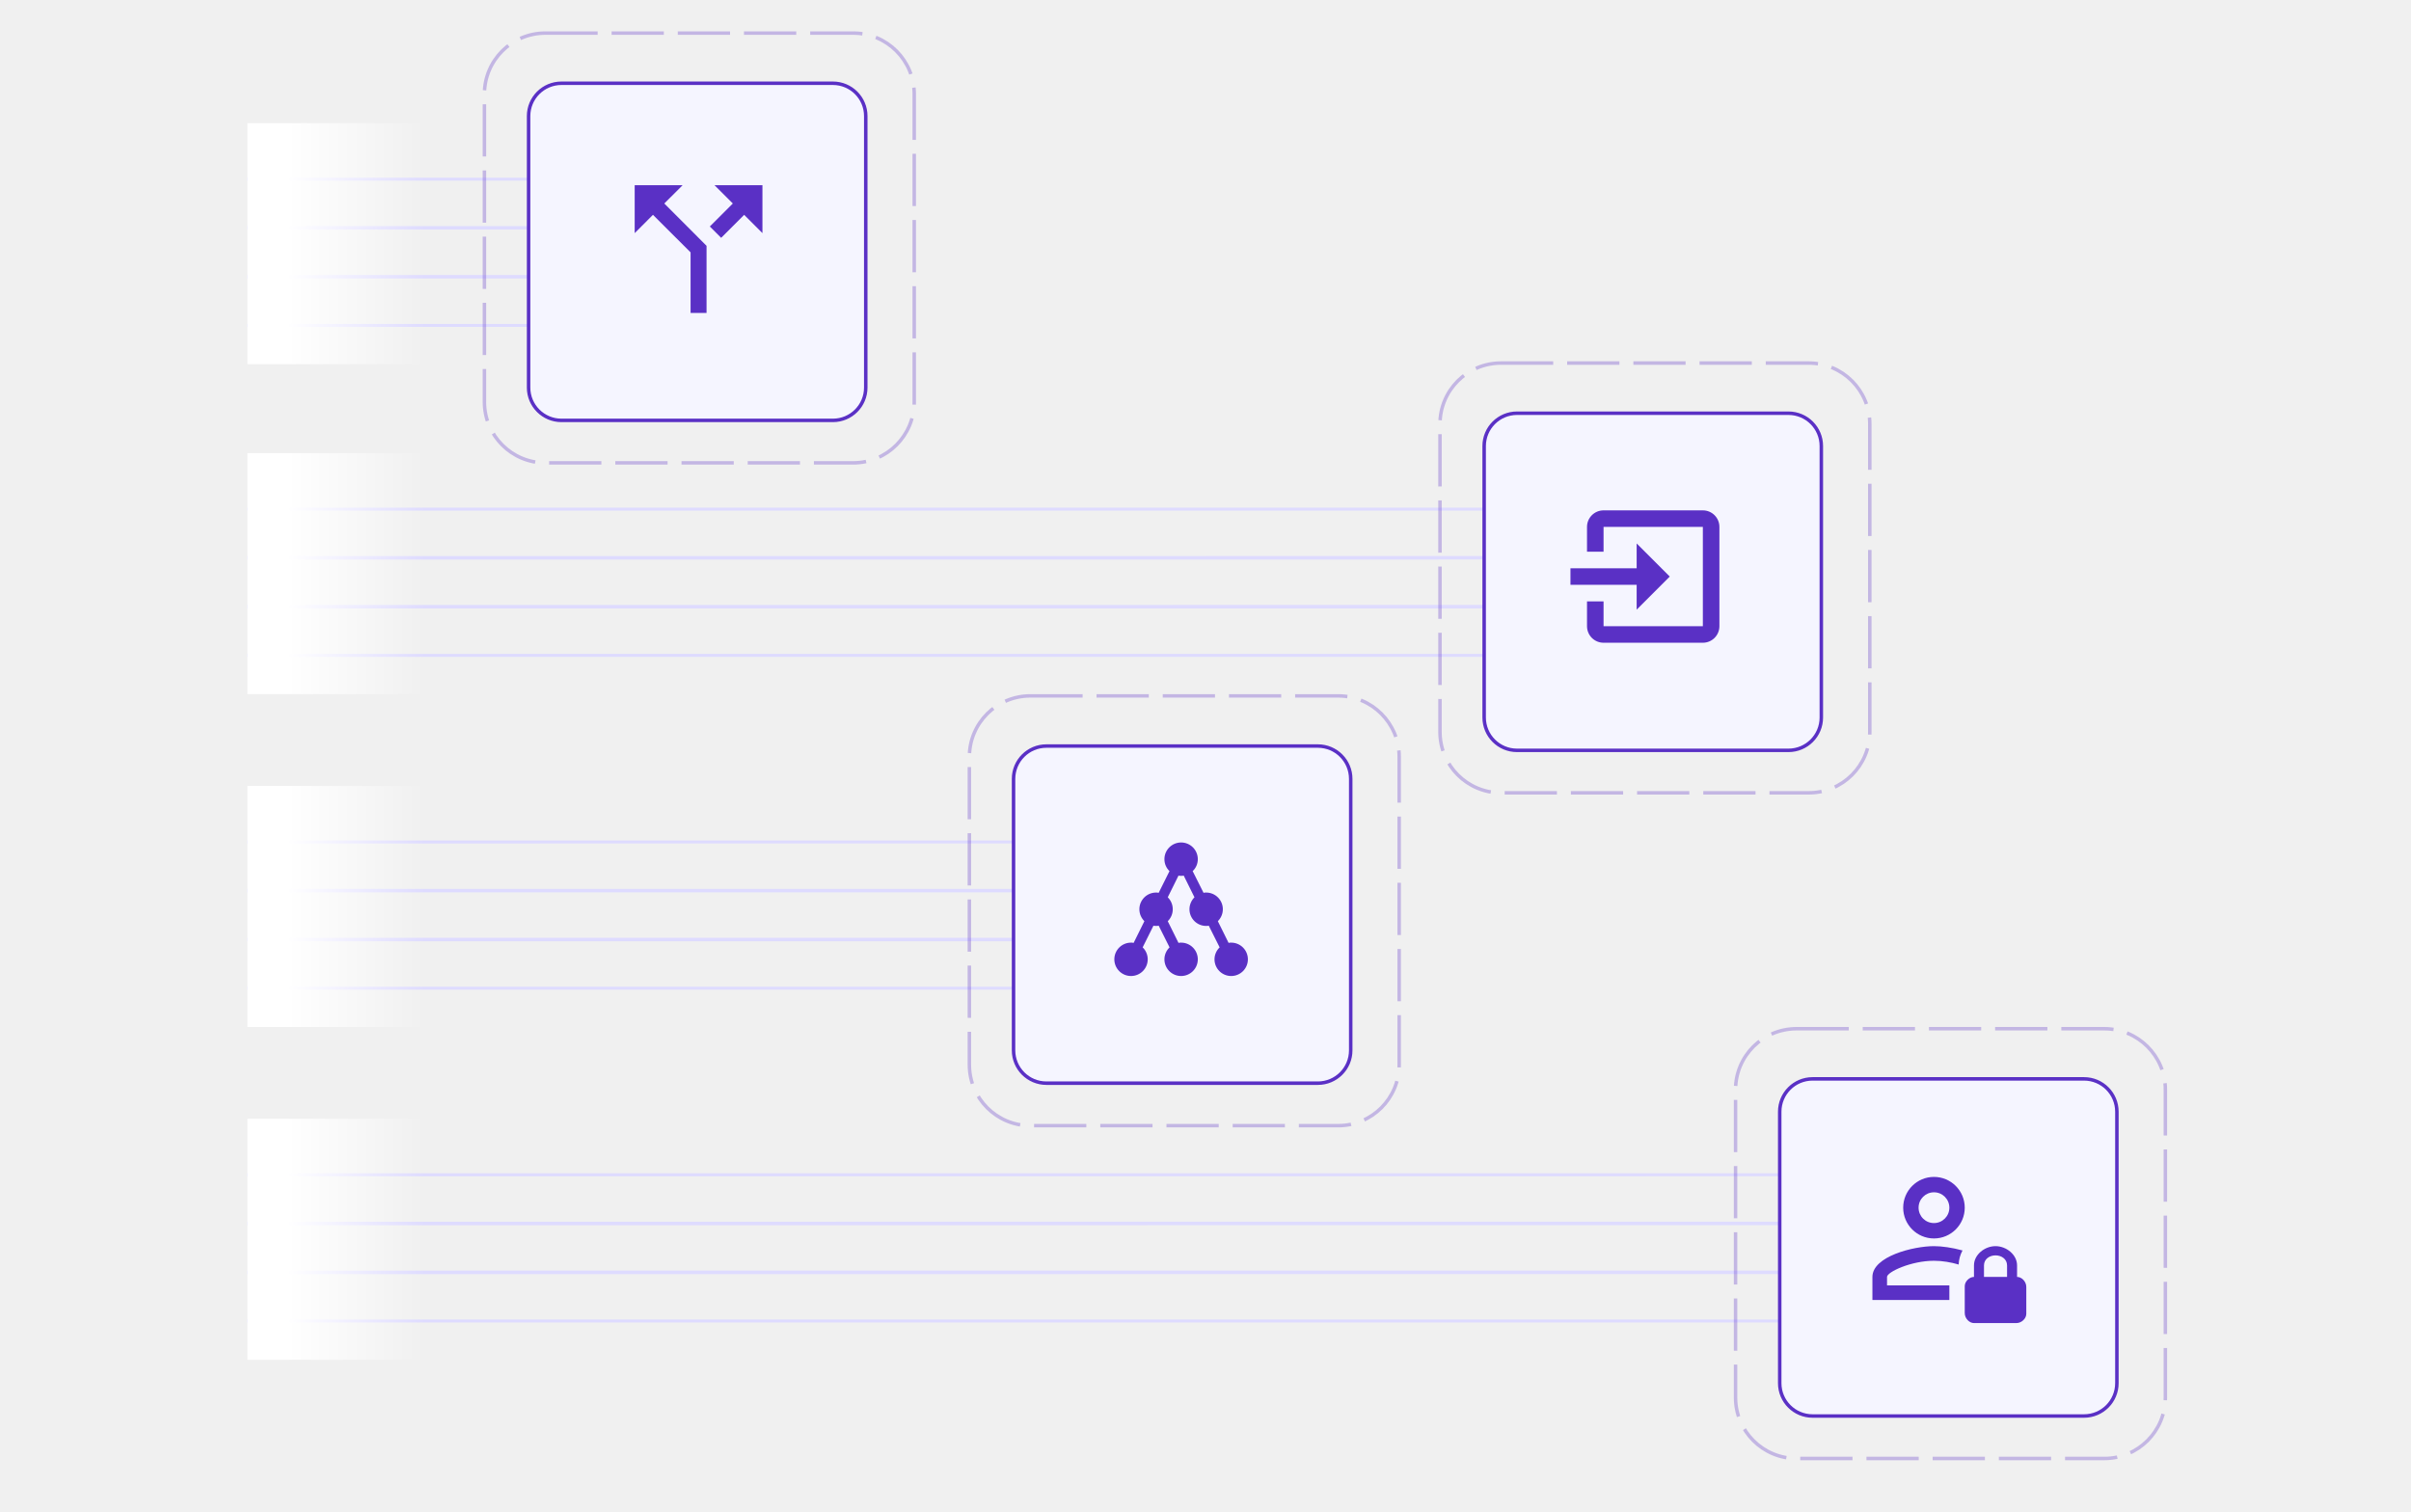
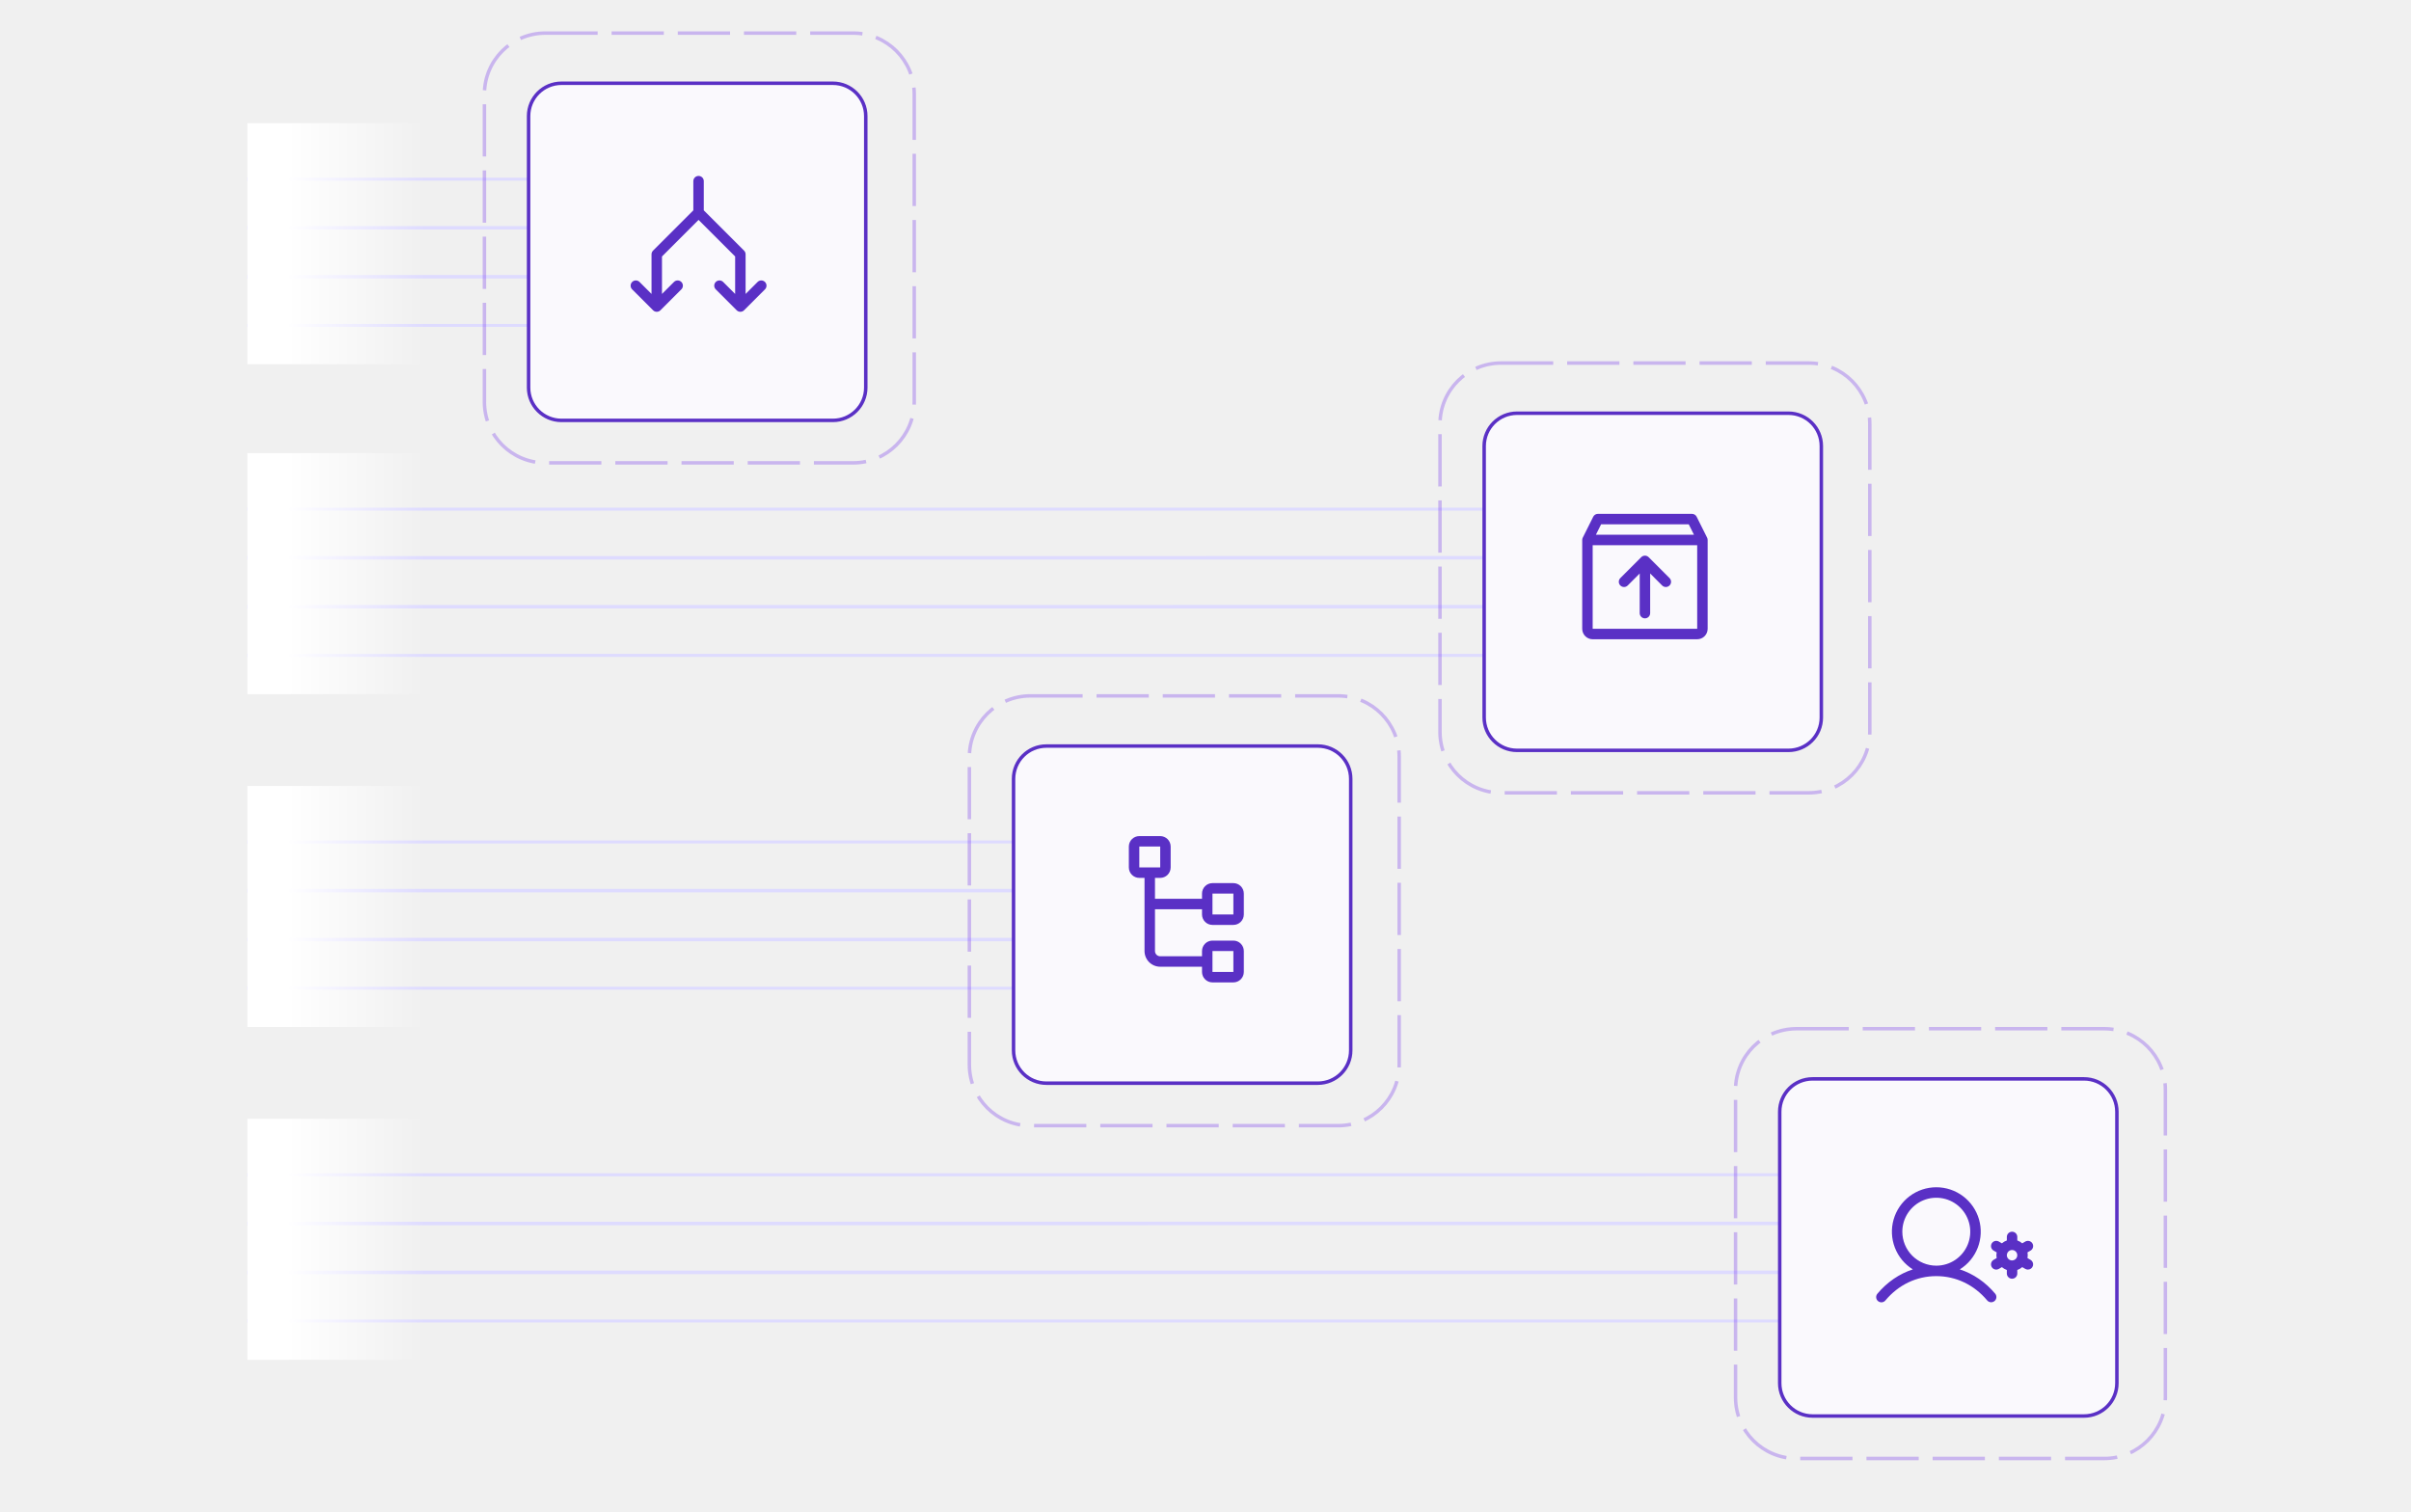
<svg xmlns="http://www.w3.org/2000/svg" width="692" height="434" viewBox="0 0 692 434" fill="none">
  <g clip-path="url(#clip0_1058_36490)">
-     <path d="M159.127 51.354L71 51.368" stroke="#dedbff" stroke-miterlimit="10" />
-     <path d="M159.127 65.392L71 65.406" stroke="#dedbff" stroke-miterlimit="10" />
-     <path d="M159.127 79.438L71 79.445" stroke="#dedbff" stroke-miterlimit="10" />
-     <path d="M159.127 93.476L71 93.483" stroke="#dedbff" stroke-miterlimit="10" />
+     <path d="M159.127 51.354L71 51.368" stroke="#DEDBFF" stroke-miterlimit="10" />
+     <path d="M159.127 65.392L71 65.406" stroke="#DEDBFF" stroke-miterlimit="10" />
+     <path d="M159.127 79.438L71 79.445" stroke="#DEDBFF" stroke-miterlimit="10" />
+     <path d="M159.127 93.476L71 93.483" stroke="#DEDBFF" stroke-miterlimit="10" />
  </g>
  <rect x="71" y="35.356" width="51.064" height="69.184" fill="url(#paint0_linear_1058_36490)" />
-   <rect x="139.037" y="9.5" width="123.366" height="123.366" rx="17.5" stroke="#5a30c5" stroke-opacity="0.3" stroke-dasharray="15 4" />
-   <path d="M239.063 23.899H161.142C155.935 23.899 151.715 28.12 151.715 33.326V111.247C151.715 116.454 155.935 120.674 161.142 120.674H239.063C244.269 120.674 248.49 116.454 248.49 111.247V33.326C248.49 28.12 244.269 23.899 239.063 23.899Z" fill="#f5f5ff" stroke="#5a30c5" stroke-miterlimit="10" />
-   <path d="M205.083 53.167L210.331 58.415L203.731 65.015L206.985 68.269L213.585 61.669L218.833 66.917V53.167M195.917 53.167H182.167V66.917L187.414 61.669L198.208 72.44V89.833H202.792V70.561L190.669 58.415" fill="#5a30c5" />
+   <rect x="139.037" y="9.5" width="123.366" height="123.366" rx="17.5" stroke="#702EEA" stroke-opacity="0.3" stroke-dasharray="15 4" />
+   <path d="M239.063 23.899H161.142C155.935 23.899 151.715 28.12 151.715 33.326V111.247C151.715 116.454 155.935 120.674 161.142 120.674H239.063C244.269 120.674 248.49 116.454 248.49 111.247V33.326C248.49 28.12 244.269 23.899 239.063 23.899Z" fill="#FAF9FD" stroke="#5A30C5" stroke-miterlimit="10" />
+   <path d="M219.561 83.061L213.561 89.061C213.422 89.201 213.256 89.311 213.074 89.387C212.892 89.462 212.697 89.501 212.5 89.501C212.303 89.501 212.108 89.462 211.925 89.387C211.743 89.311 211.578 89.201 211.439 89.061L205.439 83.061C205.157 82.78 204.999 82.398 204.999 82C204.999 81.602 205.157 81.22 205.439 80.939C205.72 80.657 206.102 80.499 206.5 80.499C206.898 80.499 207.28 80.657 207.561 80.939L211 84.379V73.621L200.5 63.121L190 73.621V84.379L193.439 80.939C193.72 80.657 194.102 80.499 194.5 80.499C194.898 80.499 195.28 80.657 195.561 80.939C195.843 81.22 196.001 81.602 196.001 82C196.001 82.398 195.843 82.78 195.561 83.061L189.561 89.061C189.422 89.201 189.256 89.311 189.074 89.387C188.892 89.462 188.697 89.501 188.5 89.501C188.303 89.501 188.108 89.462 187.925 89.387C187.743 89.311 187.578 89.201 187.439 89.061L181.439 83.061C181.299 82.922 181.189 82.756 181.113 82.574C181.038 82.392 180.999 82.197 180.999 82C180.999 81.803 181.038 81.608 181.113 81.426C181.189 81.244 181.299 81.078 181.439 80.939C181.72 80.657 182.102 80.499 182.5 80.499C182.697 80.499 182.892 80.538 183.074 80.613C183.256 80.689 183.422 80.799 183.561 80.939L187 84.379V73C187 72.803 187.038 72.608 187.114 72.426C187.189 72.244 187.299 72.078 187.439 71.939L199 60.379V52C199 51.602 199.158 51.221 199.439 50.939C199.721 50.658 200.102 50.5 200.5 50.5C200.898 50.5 201.279 50.658 201.561 50.939C201.842 51.221 202 51.602 202 52V60.379L213.561 71.939C213.7 72.078 213.811 72.244 213.886 72.426C213.961 72.608 214 72.803 214 73V84.379L217.439 80.939C217.72 80.657 218.102 80.499 218.5 80.499C218.898 80.499 219.28 80.657 219.561 80.939C219.843 81.22 220.001 81.602 220.001 82C220.001 82.398 219.843 82.78 219.561 83.061Z" fill="#5A30C5" />
  <g clip-path="url(#clip1_1058_36490)">
-     <path d="M298.318 241.609L71 241.623" stroke="#dedbff" stroke-miterlimit="10" />
-     <path d="M298.318 255.648L71 255.662" stroke="#dedbff" stroke-miterlimit="10" />
-     <path d="M298.318 269.693L71 269.7" stroke="#dedbff" stroke-miterlimit="10" />
-     <path d="M298.318 283.732L71 283.739" stroke="#dedbff" stroke-miterlimit="10" />
+     <path d="M298.318 241.609L71 241.623" stroke="#DEDBFF" stroke-miterlimit="10" />
+     <path d="M298.318 255.648L71 255.662" stroke="#DEDBFF" stroke-miterlimit="10" />
+     <path d="M298.318 269.693L71 269.7" stroke="#DEDBFF" stroke-miterlimit="10" />
+     <path d="M298.318 283.732L71 283.739" stroke="#DEDBFF" stroke-miterlimit="10" />
  </g>
  <rect x="71" y="225.611" width="51.064" height="69.184" fill="url(#paint1_linear_1058_36490)" />
-   <rect x="278.228" y="199.756" width="123.366" height="123.366" rx="17.5" stroke="#5a30c5" stroke-opacity="0.3" stroke-dasharray="15 4" />
-   <path d="M378.254 214.155H300.333C295.126 214.155 290.906 218.375 290.906 223.582V301.503C290.906 306.709 295.126 310.93 300.333 310.93H378.254C383.46 310.93 387.681 306.709 387.681 301.503V223.582C387.681 218.375 383.46 214.155 378.254 214.155Z" fill="#f5f5ff" stroke="#5a30c5" stroke-miterlimit="10" />
+   <rect x="278.228" y="199.756" width="123.366" height="123.366" rx="17.5" stroke="#702EEA" stroke-opacity="0.3" stroke-dasharray="15 4" />
+   <path d="M378.254 214.155H300.333C295.126 214.155 290.906 218.375 290.906 223.582V301.503C290.906 306.709 295.126 310.93 300.333 310.93H378.254C383.46 310.93 387.681 306.709 387.681 301.503V223.582C387.681 218.375 383.46 214.155 378.254 214.155Z" fill="#FAF9FD" stroke="#5A30C5" stroke-miterlimit="10" />
  <g clip-path="url(#clip2_1058_36490)">
-     <path d="M433.392 146.069L71 146.083" stroke="#dedbff" stroke-miterlimit="10" />
-     <path d="M433.392 160.108L71 160.122" stroke="#dedbff" stroke-miterlimit="10" />
-     <path d="M433.392 174.153L71 174.16" stroke="#dedbff" stroke-miterlimit="10" />
-     <path d="M433.392 188.192L71 188.199" stroke="#dedbff" stroke-miterlimit="10" />
+     <path d="M433.392 146.069L71 146.083" stroke="#DEDBFF" stroke-miterlimit="10" />
+     <path d="M433.392 160.108L71 160.122" stroke="#DEDBFF" stroke-miterlimit="10" />
+     <path d="M433.392 174.153L71 174.16" stroke="#DEDBFF" stroke-miterlimit="10" />
+     <path d="M433.392 188.192L71 188.199" stroke="#DEDBFF" stroke-miterlimit="10" />
  </g>
  <rect x="71" y="130.072" width="51.064" height="69.184" fill="url(#paint2_linear_1058_36490)" />
-   <rect x="413.301" y="104.216" width="123.366" height="123.366" rx="17.5" stroke="#5a30c5" stroke-opacity="0.3" stroke-dasharray="15 4" />
-   <path d="M513.327 118.615H435.406C430.2 118.615 425.979 122.836 425.979 128.042V205.964C425.979 211.17 430.2 215.39 435.406 215.39H513.327C518.534 215.39 522.754 211.17 522.754 205.964V128.042C522.754 122.836 518.534 118.615 513.327 118.615Z" fill="#f5f5ff" stroke="#5a30c5" stroke-miterlimit="10" />
+   <rect x="413.301" y="104.216" width="123.366" height="123.366" rx="17.5" stroke="#702EEA" stroke-opacity="0.3" stroke-dasharray="15 4" />
+   <path d="M513.327 118.615H435.406C430.2 118.615 425.979 122.836 425.979 128.042V205.964C425.979 211.17 430.2 215.39 435.406 215.39H513.327C518.534 215.39 522.754 211.17 522.754 205.964V128.042C522.754 122.836 518.534 118.615 513.327 118.615Z" fill="#FAF9FD" stroke="#5A30C5" stroke-miterlimit="10" />
  <g clip-path="url(#clip3_1058_36490)">
-     <path d="M518.224 337.149L71 337.163" stroke="#dedbff" stroke-miterlimit="10" />
-     <path d="M518.224 351.188L71 351.201" stroke="#dedbff" stroke-miterlimit="10" />
-     <path d="M518.224 365.233L71 365.24" stroke="#dedbff" stroke-miterlimit="10" />
-     <path d="M518.224 379.271L71 379.278" stroke="#dedbff" stroke-miterlimit="10" />
+     <path d="M518.224 337.149L71 337.163" stroke="#DEDBFF" stroke-miterlimit="10" />
+     <path d="M518.224 351.188L71 351.201" stroke="#DEDBFF" stroke-miterlimit="10" />
+     <path d="M518.224 365.233L71 365.24" stroke="#DEDBFF" stroke-miterlimit="10" />
+     <path d="M518.224 379.271L71 379.278" stroke="#DEDBFF" stroke-miterlimit="10" />
  </g>
  <rect x="71" y="321.151" width="51.064" height="69.184" fill="url(#paint3_linear_1058_36490)" />
-   <rect x="498.134" y="295.295" width="123.366" height="123.366" rx="17.5" stroke="#5a30c5" stroke-opacity="0.3" stroke-dasharray="15 4" />
-   <path d="M598.16 309.694H520.238C515.032 309.694 510.812 313.915 510.812 319.121V397.043C510.812 402.249 515.032 406.469 520.238 406.469H598.16C603.366 406.469 607.587 402.249 607.587 397.043V319.121C607.587 313.915 603.366 309.694 598.16 309.694Z" fill="#f5f5ff" stroke="#5a30c5" stroke-miterlimit="10" />
-   <path d="M555.083 355.5C559.964 355.5 563.917 351.547 563.917 346.667C563.917 341.786 559.964 337.833 555.083 337.833C550.203 337.833 546.25 341.786 546.25 346.667C546.25 351.547 550.203 355.5 555.083 355.5ZM555.083 342.25C557.534 342.25 559.5 344.238 559.5 346.667C559.5 349.096 557.534 351.083 555.083 351.083C552.632 351.083 550.667 349.118 550.667 346.667C550.667 344.216 552.654 342.25 555.083 342.25ZM559.5 373.167H537.417V366.542C537.417 360.646 549.187 357.708 555.083 357.708C557.292 357.708 560.339 358.128 563.276 358.945C562.614 360.182 562.216 361.551 562.172 362.986C560.008 362.346 557.534 361.904 555.083 361.904C548.524 361.904 541.612 365.128 541.612 366.542V368.971H559.5C559.5 369.037 559.5 369.126 559.5 369.192V373.167ZM578.933 366.542V363.229C578.933 360.138 575.842 357.708 572.75 357.708C569.658 357.708 566.567 360.138 566.567 363.229V366.542C565.242 366.542 563.917 367.867 563.917 369.192V376.921C563.917 378.467 565.242 379.792 566.567 379.792H578.712C580.258 379.792 581.583 378.467 581.583 377.142V369.413C581.583 367.867 580.258 366.542 578.933 366.542ZM576.062 366.542H569.437V363.229C569.437 361.463 570.983 360.358 572.75 360.358C574.517 360.358 576.062 361.463 576.062 363.229V366.542Z" fill="#5a30c5" />
-   <path d="M353.375 270.583C353.126 270.583 352.877 270.583 352.628 270.66L349.542 264.431C350.404 263.568 350.979 262.361 350.979 261C350.979 258.355 348.833 256.208 346.188 256.208C345.938 256.208 345.708 256.208 345.44 256.285L342.316 250.056C343.236 249.193 343.792 247.986 343.792 246.625C343.792 243.98 341.645 241.833 339 241.833C336.355 241.833 334.208 243.98 334.208 246.625C334.208 247.986 334.764 249.193 335.665 250.056L332.56 256.285C332.292 256.208 332.062 256.208 331.813 256.208C329.168 256.208 327.021 258.355 327.021 261C327.021 262.361 327.596 263.568 328.458 264.431L325.373 270.66C325.123 270.583 324.874 270.583 324.625 270.583C321.98 270.583 319.833 272.73 319.833 275.375C319.833 278.02 321.98 280.167 324.625 280.167C327.27 280.167 329.417 278.02 329.417 275.375C329.417 274.033 328.861 272.807 327.96 271.944L331.065 265.715C331.333 265.792 331.563 265.792 331.813 265.792C332.062 265.792 332.292 265.792 332.56 265.715L335.684 271.944C334.783 272.807 334.208 274.033 334.208 275.375C334.208 278.02 336.355 280.167 339 280.167C341.645 280.167 343.792 278.02 343.792 275.375C343.792 272.73 341.645 270.583 339 270.583C338.751 270.583 338.502 270.583 338.253 270.66L335.167 264.431C336.048 263.568 336.604 262.361 336.604 261C336.604 259.639 336.048 258.432 335.167 257.569L338.253 251.34C338.502 251.417 338.751 251.417 339 251.417C339.249 251.417 339.498 251.417 339.748 251.34L342.833 257.569C341.971 258.432 341.396 259.658 341.396 261C341.396 263.645 343.543 265.792 346.188 265.792C346.437 265.792 346.667 265.792 346.935 265.715L350.059 271.944C349.158 272.807 348.583 274.033 348.583 275.375C348.583 278.02 350.73 280.167 353.375 280.167C356.02 280.167 358.167 278.02 358.167 275.375C358.167 272.73 356.02 270.583 353.375 270.583Z" fill="#5a30c5" />
-   <path d="M479.25 165.5L469.75 156V163.125H450.75V167.875H469.75V175M493.5 179.75V151.25C493.5 148.614 491.362 146.5 488.75 146.5H460.25C458.99 146.5 457.782 147 456.891 147.891C456 148.782 455.5 149.99 455.5 151.25V158.375H460.25V151.25H488.75V179.75H460.25V172.625H455.5V179.75C455.5 181.01 456 182.218 456.891 183.109C457.782 184 458.99 184.5 460.25 184.5H488.75C490.01 184.5 491.218 184 492.109 183.109C493 182.218 493.5 181.01 493.5 179.75Z" fill="#5a30c5" />
+   <rect x="498.134" y="295.295" width="123.366" height="123.366" rx="17.5" stroke="#702EEA" stroke-opacity="0.3" stroke-dasharray="15 4" />
+   <path d="M598.16 309.694H520.238C515.032 309.694 510.812 313.915 510.812 319.121V397.043C510.812 402.249 515.032 406.469 520.238 406.469H598.16C603.366 406.469 607.587 402.249 607.587 397.043V319.121C607.587 313.915 603.366 309.694 598.16 309.694Z" fill="#FAF9FD" stroke="#5A30C5" stroke-miterlimit="10" />
+   <g clip-path="url(#clip4_1058_36490)">
+     <path d="M562.5 364.378C564.852 362.913 566.662 360.723 567.658 358.137C568.653 355.552 568.78 352.713 568.018 350.05C567.257 347.386 565.648 345.043 563.436 343.375C561.225 341.707 558.53 340.805 555.76 340.805C552.989 340.805 550.294 341.707 548.083 343.375C545.871 345.043 544.263 347.386 543.501 350.05C542.739 352.713 542.866 355.552 543.861 358.137C544.857 360.723 546.668 362.913 549.019 364.378C545.147 365.645 541.663 368.013 538.862 371.347C538.731 371.497 538.631 371.672 538.568 371.861C538.505 372.05 538.48 372.25 538.496 372.449C538.511 372.648 538.565 372.841 538.656 373.019C538.747 373.196 538.873 373.354 539.025 373.482C539.178 373.611 539.355 373.707 539.545 373.767C539.735 373.826 539.936 373.847 540.134 373.828C540.333 373.809 540.525 373.75 540.701 373.656C540.877 373.562 541.032 373.433 541.157 373.278C544.922 368.786 550.108 366.313 555.75 366.313C561.392 366.313 566.578 368.786 570.351 373.278C570.607 373.583 570.974 373.774 571.37 373.808C571.767 373.843 572.161 373.718 572.466 373.462C572.771 373.206 572.961 372.839 572.996 372.443C573.03 372.046 572.906 371.652 572.65 371.347C569.846 368.013 566.363 365.645 562.5 364.378ZM546 353.563C546 351.634 546.572 349.749 547.643 348.146C548.715 346.542 550.237 345.293 552.019 344.555C553.801 343.817 555.761 343.624 557.652 344C559.544 344.376 561.281 345.305 562.644 346.668C564.008 348.032 564.937 349.769 565.313 351.661C565.689 353.552 565.496 355.512 564.758 357.294C564.02 359.075 562.77 360.598 561.167 361.67C559.564 362.741 557.679 363.313 555.75 363.313C553.165 363.31 550.687 362.282 548.859 360.454C547.031 358.626 546.003 356.148 546 353.563ZM582.797 361.638L581.923 361.134C582.026 360.591 582.026 360.034 581.923 359.491L582.797 358.987C582.968 358.889 583.117 358.757 583.237 358.601C583.357 358.445 583.445 358.266 583.496 358.076C583.547 357.886 583.56 357.687 583.535 357.492C583.509 357.297 583.445 357.108 583.346 356.938C583.248 356.767 583.117 356.617 582.961 356.498C582.804 356.378 582.626 356.29 582.436 356.239C582.245 356.188 582.047 356.175 581.851 356.2C581.656 356.226 581.468 356.29 581.297 356.388L580.421 356.895C580.002 356.535 579.521 356.256 579 356.071V355.063C579 354.665 578.842 354.283 578.561 354.002C578.28 353.721 577.898 353.563 577.5 353.563C577.102 353.563 576.721 353.721 576.44 354.002C576.158 354.283 576 354.665 576 355.063V356.071C575.48 356.256 574.998 356.535 574.579 356.895L573.703 356.388C573.533 356.29 573.344 356.226 573.149 356.2C572.954 356.175 572.755 356.188 572.565 356.239C572.375 356.29 572.196 356.378 572.04 356.498C571.884 356.617 571.752 356.767 571.654 356.938C571.555 357.108 571.492 357.297 571.466 357.492C571.44 357.687 571.453 357.886 571.504 358.076C571.555 358.266 571.643 358.445 571.763 358.601C571.883 358.757 572.033 358.889 572.203 358.987L573.077 359.491C572.975 360.034 572.975 360.591 573.077 361.134L572.203 361.638C572.033 361.737 571.883 361.868 571.763 362.024C571.643 362.181 571.555 362.359 571.504 362.549C571.453 362.74 571.44 362.938 571.466 363.133C571.492 363.329 571.555 363.517 571.654 363.688C571.752 363.858 571.884 364.008 572.04 364.128C572.196 364.248 572.375 364.336 572.565 364.387C572.755 364.438 572.954 364.451 573.149 364.425C573.344 364.399 573.533 364.336 573.703 364.237L574.579 363.731C574.998 364.09 575.48 364.369 576 364.554V365.563C576 365.961 576.158 366.342 576.44 366.623C576.721 366.905 577.102 367.063 577.5 367.063C577.898 367.063 578.28 366.905 578.561 366.623C578.842 366.342 579 365.961 579 365.563V364.554C579.521 364.369 580.002 364.09 580.421 363.731L581.297 364.237C581.525 364.369 581.784 364.438 582.047 364.438C582.377 364.438 582.698 364.329 582.961 364.128C583.223 363.927 583.411 363.645 583.497 363.326C583.582 363.007 583.56 362.668 583.433 362.363C583.307 362.058 583.083 361.803 582.797 361.638ZM576 360.313C576 360.016 576.088 359.726 576.253 359.479C576.418 359.233 576.652 359.04 576.926 358.927C577.2 358.813 577.502 358.784 577.793 358.841C578.084 358.899 578.351 359.042 578.561 359.252C578.771 359.462 578.913 359.729 578.971 360.02C579.029 360.311 579 360.613 578.886 360.887C578.772 361.161 578.58 361.395 578.334 361.56C578.087 361.725 577.797 361.813 577.5 361.813C577.102 361.813 576.721 361.655 576.44 361.373C576.158 361.092 576 360.711 576 360.313Z" fill="#5A30C5" />
+   </g>
+   <g clip-path="url(#clip5_1058_36490)">
+     <path d="M348 265.5H354C354.796 265.5 355.559 265.184 356.121 264.621C356.684 264.059 357 263.296 357 262.5V256.5C357 255.704 356.684 254.941 356.121 254.379C355.559 253.816 354.796 253.5 354 253.5H348C347.204 253.5 346.441 253.816 345.879 254.379C345.316 254.941 345 255.704 345 256.5V258H331.5V252H333C333.796 252 334.559 251.684 335.121 251.121C335.684 250.559 336 249.796 336 249V243C336 242.204 335.684 241.441 335.121 240.879C334.559 240.316 333.796 240 333 240H327C326.204 240 325.441 240.316 324.879 240.879C324.316 241.441 324 242.204 324 243V249C324 249.796 324.316 250.559 324.879 251.121C325.441 251.684 326.204 252 327 252H328.5V273C328.5 274.193 328.974 275.338 329.818 276.182C330.662 277.026 331.807 277.5 333 277.5H345V279C345 279.796 345.316 280.559 345.879 281.121C346.441 281.684 347.204 282 348 282H354C354.796 282 355.559 281.684 356.121 281.121C356.684 280.559 357 279.796 357 279V273C357 272.204 356.684 271.441 356.121 270.879C355.559 270.316 354.796 270 354 270H348C347.204 270 346.441 270.316 345.879 270.879C345.316 271.441 345 272.204 345 273V274.5H333C332.602 274.5 332.221 274.342 331.939 274.061C331.658 273.779 331.5 273.398 331.5 273V261H345V262.5C345 263.296 345.316 264.059 345.879 264.621C346.441 265.184 347.204 265.5 348 265.5ZM327 243H333V249H327V243ZM348 273H354V279H348V273ZM348 256.5H354V262.5H348V256.5Z" fill="#5A30C5" />
+   </g>
+   <path d="M489.968 154.329L486.968 148.329C486.843 148.08 486.651 147.87 486.414 147.724C486.177 147.577 485.904 147.5 485.625 147.5H458.625C458.346 147.5 458.073 147.577 457.836 147.724C457.599 147.87 457.407 148.08 457.283 148.329L454.283 154.329C454.179 154.537 454.125 154.767 454.125 155V180.5C454.125 181.296 454.441 182.059 455.004 182.621C455.566 183.184 456.329 183.5 457.125 183.5H487.125C487.921 183.5 488.684 183.184 489.246 182.621C489.809 182.059 490.125 181.296 490.125 180.5V155C490.125 154.767 490.071 154.537 489.968 154.329ZM459.551 150.5H484.699L486.199 153.5H458.051L459.551 150.5ZM487.125 180.5H457.125V156.5H487.125V180.5ZM479.186 165.939C479.326 166.078 479.436 166.244 479.512 166.426C479.587 166.608 479.626 166.803 479.626 167C479.626 167.197 479.587 167.392 479.512 167.574C479.436 167.756 479.326 167.922 479.186 168.061C479.047 168.201 478.881 168.311 478.699 168.387C478.517 168.462 478.322 168.501 478.125 168.501C477.928 168.501 477.733 168.462 477.551 168.387C477.369 168.311 477.203 168.201 477.064 168.061L473.625 164.621V176C473.625 176.398 473.467 176.779 473.186 177.061C472.904 177.342 472.523 177.5 472.125 177.5C471.727 177.5 471.346 177.342 471.064 177.061C470.783 176.779 470.625 176.398 470.625 176V164.621L467.186 168.061C467.047 168.201 466.881 168.311 466.699 168.387C466.517 168.462 466.322 168.501 466.125 168.501C465.928 168.501 465.733 168.462 465.551 168.387C465.369 168.311 465.203 168.201 465.064 168.061C464.924 167.922 464.814 167.756 464.738 167.574C464.663 167.392 464.624 167.197 464.624 167C464.624 166.803 464.663 166.608 464.738 166.426C464.814 166.244 464.924 166.078 465.064 165.939L471.064 159.939C471.203 159.799 471.368 159.689 471.551 159.613C471.733 159.538 471.928 159.499 472.125 159.499C472.322 159.499 472.517 159.538 472.699 159.613C472.882 159.689 473.047 159.799 473.186 159.939L479.186 165.939Z" fill="#5A30C5" />
  <defs>
    <linearGradient id="paint0_linear_1058_36490" x1="122.064" y1="76.537" x2="82.531" y2="76.537" gradientUnits="userSpaceOnUse">
      <stop stop-color="white" stop-opacity="0" />
      <stop offset="1" stop-color="white" />
    </linearGradient>
    <linearGradient id="paint1_linear_1058_36490" x1="122.064" y1="266.792" x2="82.531" y2="266.792" gradientUnits="userSpaceOnUse">
      <stop stop-color="white" stop-opacity="0" />
      <stop offset="1" stop-color="white" />
    </linearGradient>
    <linearGradient id="paint2_linear_1058_36490" x1="122.064" y1="171.253" x2="82.531" y2="171.253" gradientUnits="userSpaceOnUse">
      <stop stop-color="white" stop-opacity="0" />
      <stop offset="1" stop-color="white" />
    </linearGradient>
    <linearGradient id="paint3_linear_1058_36490" x1="122.064" y1="362.332" x2="82.531" y2="362.332" gradientUnits="userSpaceOnUse">
      <stop stop-color="white" stop-opacity="0" />
      <stop offset="1" stop-color="white" />
    </linearGradient>
    <clipPath id="clip0_1058_36490">
      <rect width="42.828" height="88.127" fill="white" transform="translate(159.127 51.0044) rotate(90)" />
    </clipPath>
    <clipPath id="clip1_1058_36490">
      <rect width="42.828" height="227.318" fill="white" transform="translate(298.318 241.26) rotate(90)" />
    </clipPath>
    <clipPath id="clip2_1058_36490">
      <rect width="42.828" height="362.392" fill="white" transform="translate(433.392 145.72) rotate(90)" />
    </clipPath>
    <clipPath id="clip3_1058_36490">
      <rect width="42.828" height="447.224" fill="white" transform="translate(518.224 336.8) rotate(90)" />
    </clipPath>
+     <clipPath id="clip4_1058_36490">
+       <rect width="53" height="53" fill="white" transform="translate(533 329)" />
+     </clipPath>
+     <clipPath id="clip5_1058_36490">
+       <rect width="46" height="46" fill="white" transform="translate(316 238)" />
+     </clipPath>
  </defs>
</svg>
